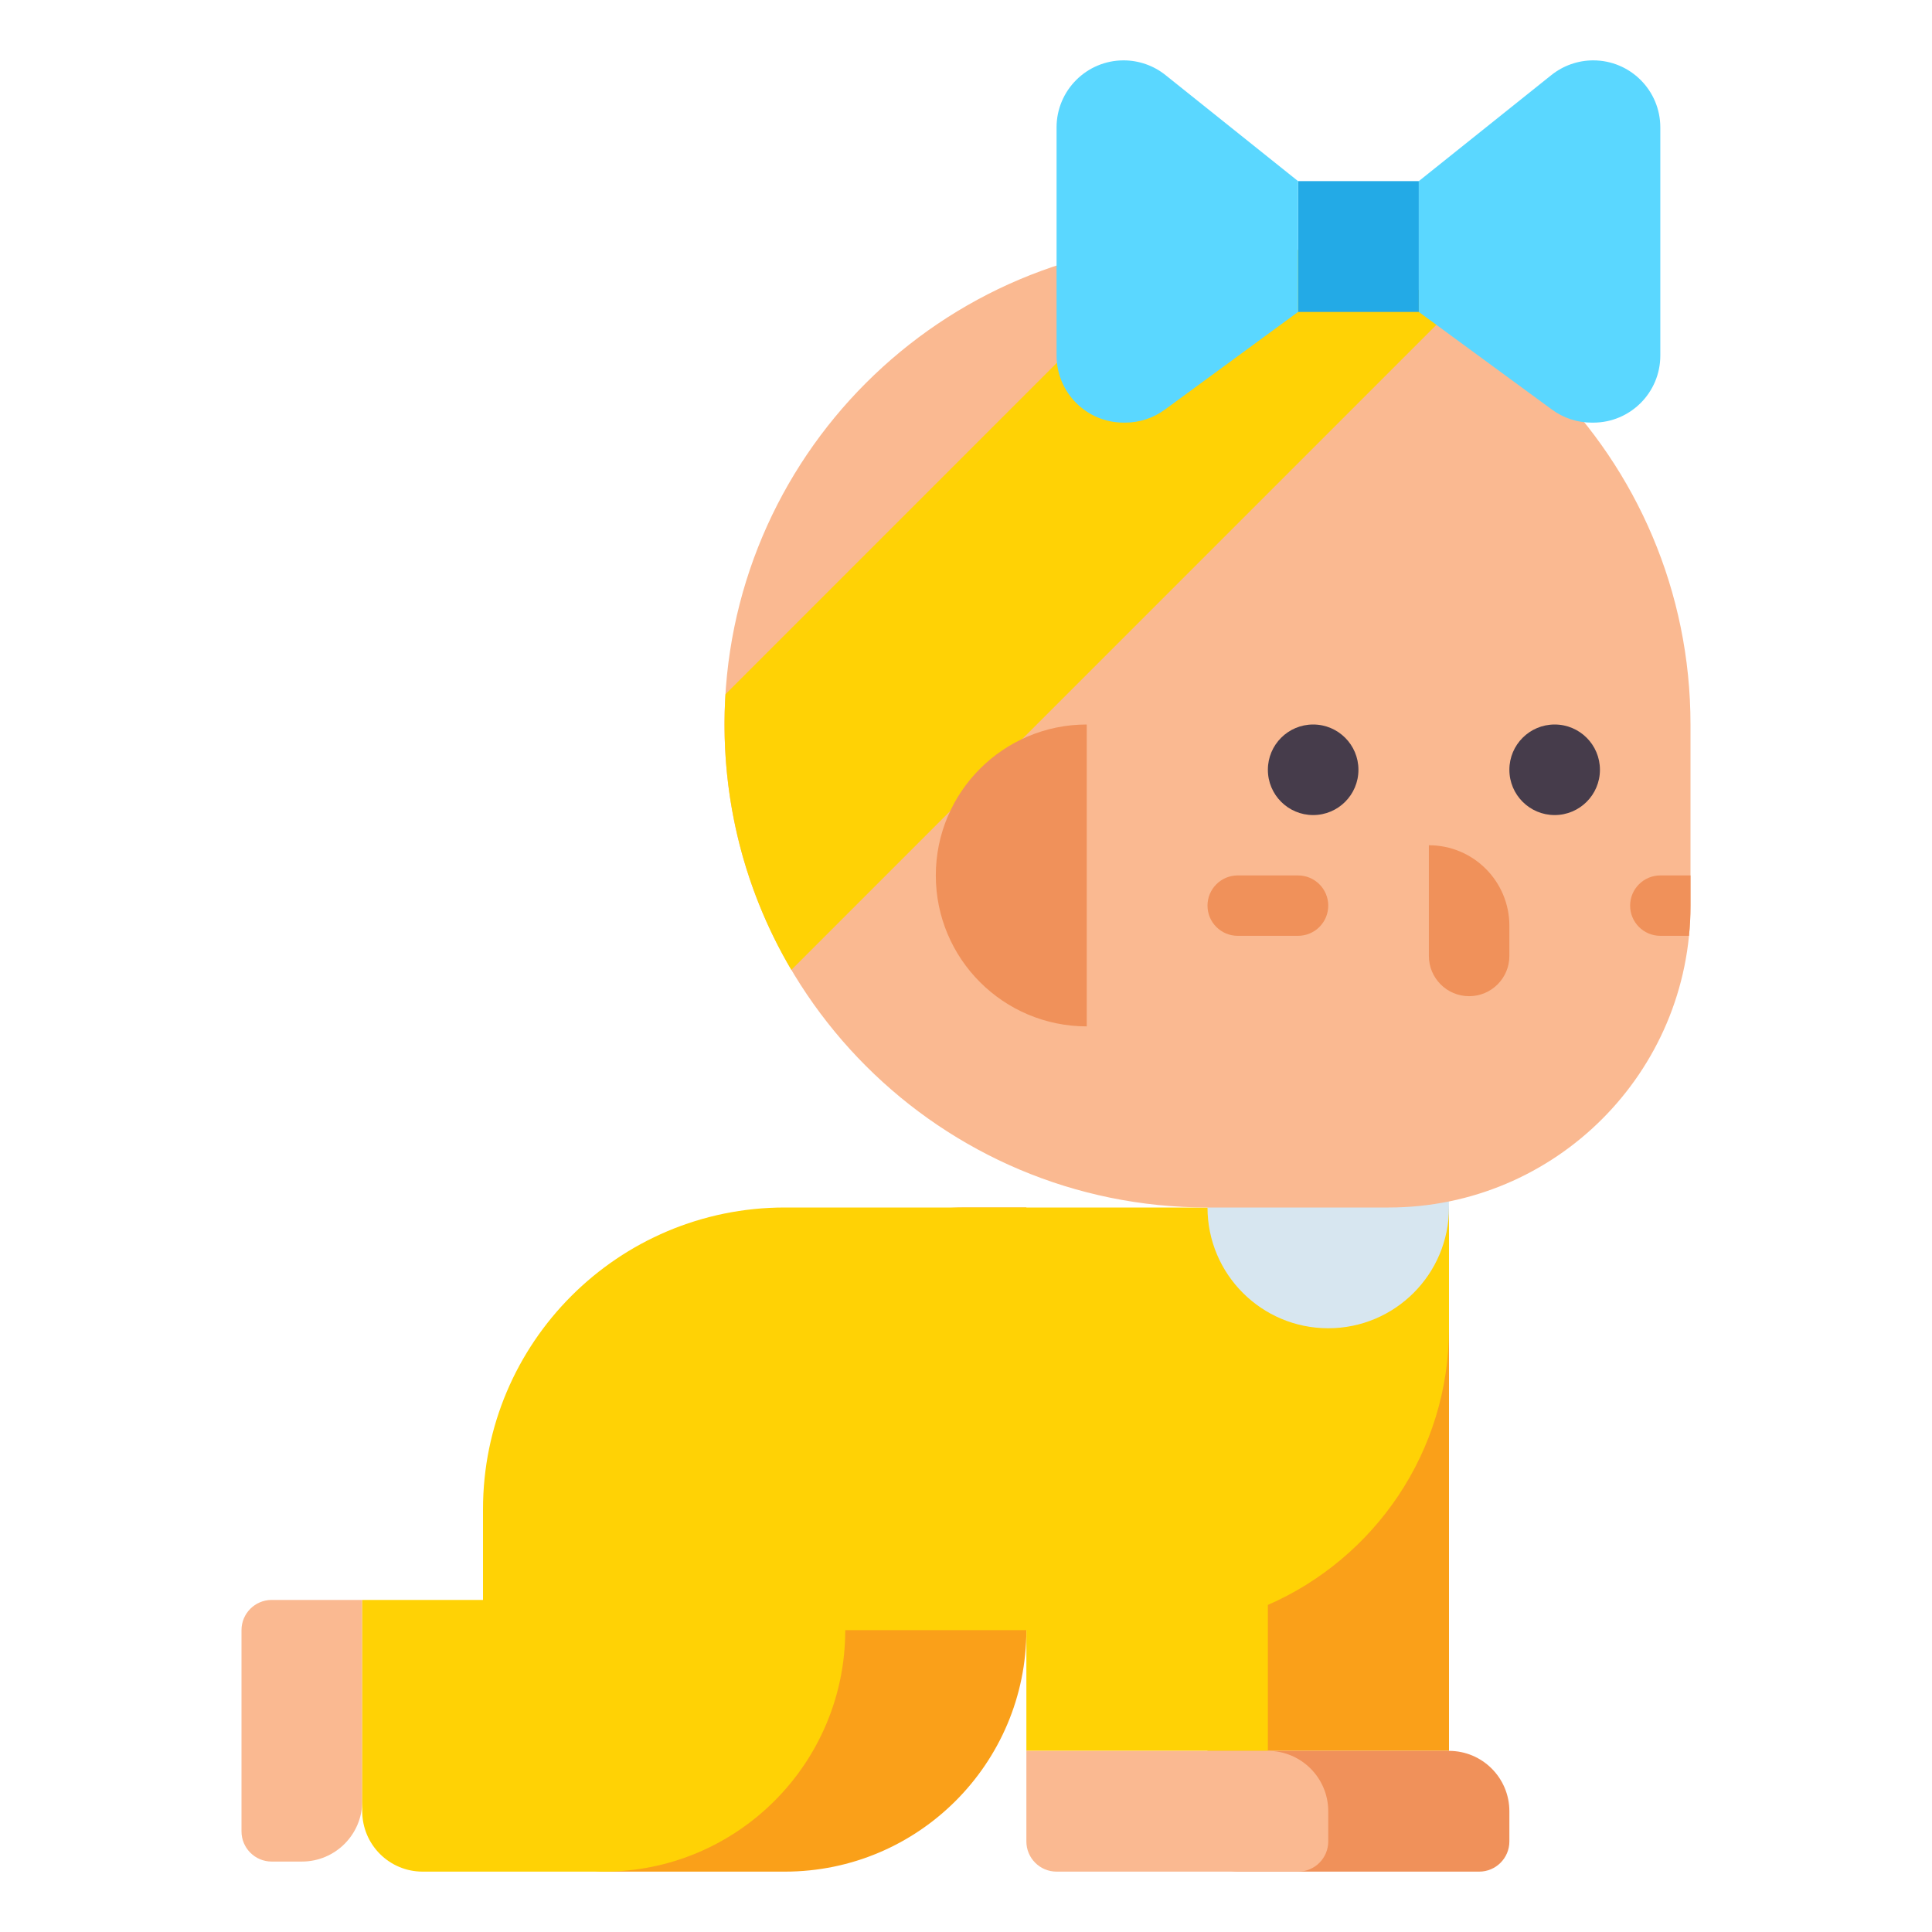
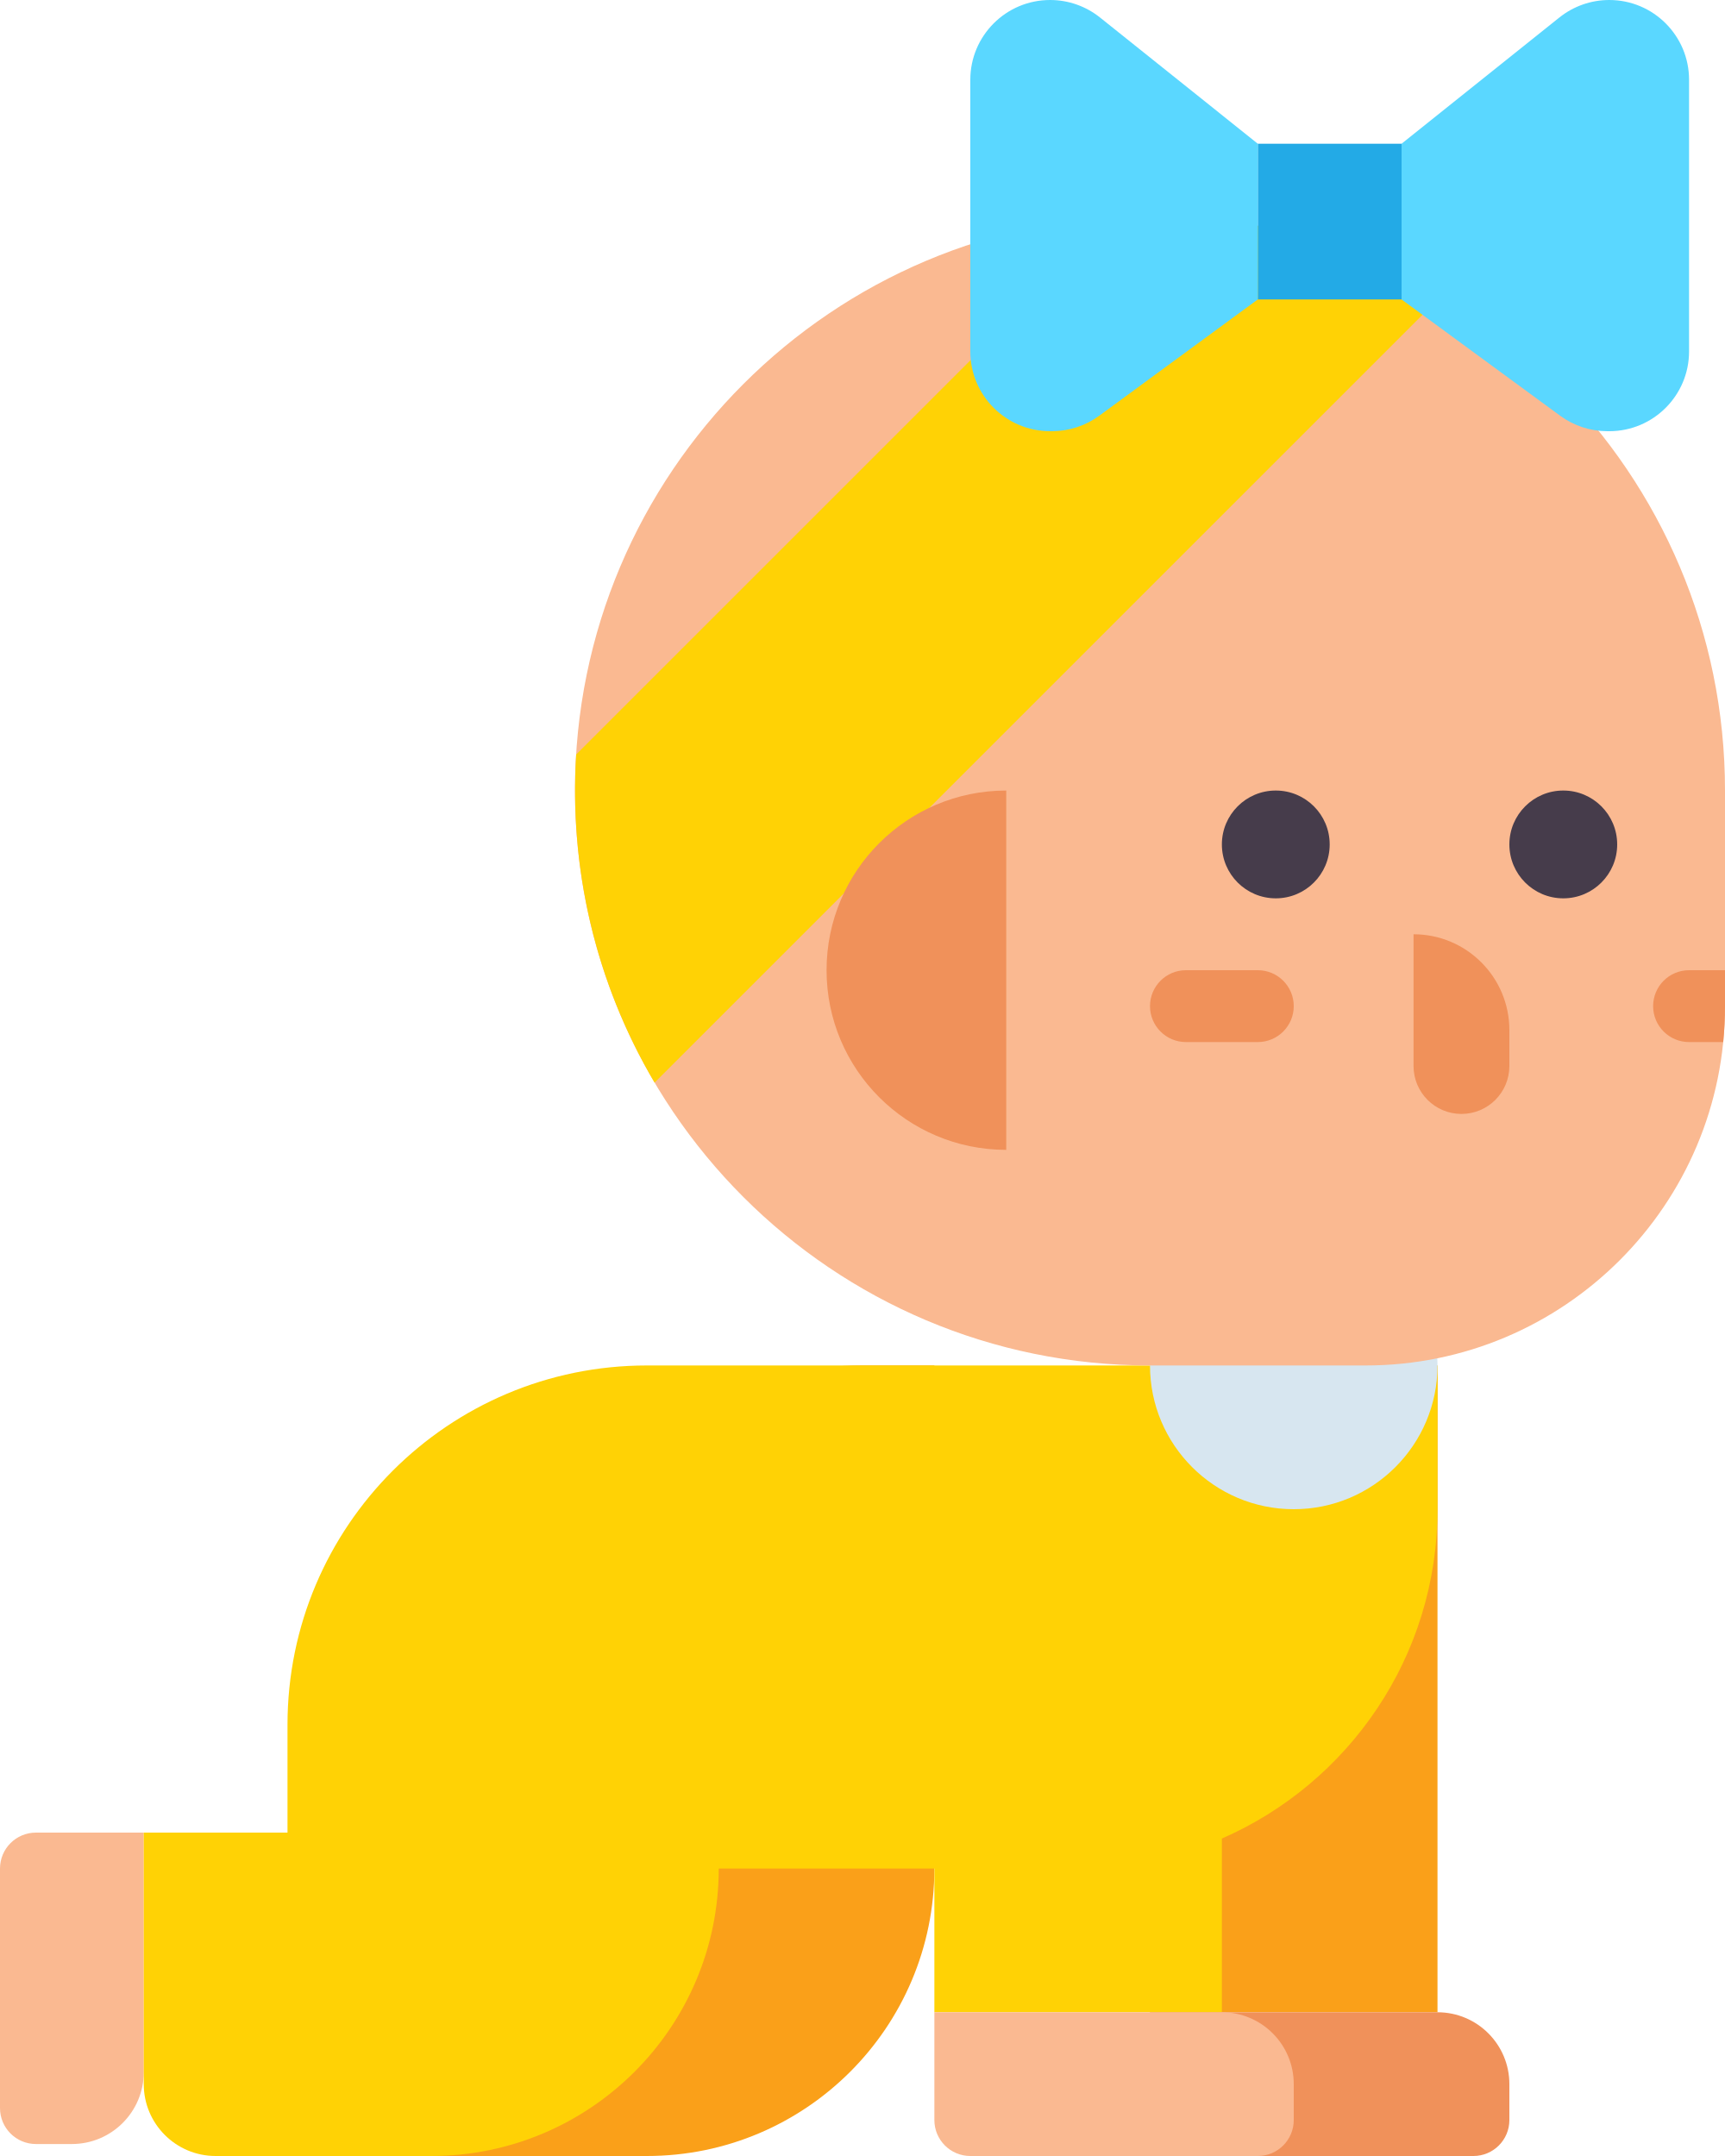
- <svg xmlns="http://www.w3.org/2000/svg" id="Layer_1" enable-background="new 0 0 512 512" height="512" viewBox="0 0 512 512" width="512">
-   <g>
-     <g>
-       <g>
-         <g>
-           <g>
-             <path d="m384 464h-64v-112c0-17.673 14.327-32 32-32h32z" fill="#faa019" />
-           </g>
-         </g>
-       </g>
-     </g>
-     <g>
-       <g>
-         <g>
-           <g>
-             <path d="m392 496h-64c-4.418 0-8-3.582-8-8v-24h64c8.837 0 16 7.163 16 16v8c0 4.418-3.582 8-8 8z" fill="#f0915a" />
-           </g>
-         </g>
-       </g>
-     </g>
-     <g>
-       <g>
-         <g>
-           <g>
-             <path d="m256 320c-44.183 0-80 35.817-80 80v32h-32v48c0 8.837 7.163 16 16 16h48c35.346 0 64-28.654 64-64v-112z" fill="#faa019" />
-           </g>
-         </g>
-       </g>
-     </g>
-     <g>
-       <g>
-         <g>
-           <g>
-             <path d="m72 493.333h8c8.837 0 16-7.163 16-16v-53.333h-24c-4.418 0-8 3.582-8 8v53.333c0 4.419 3.582 8 8 8z" fill="#fab991" />
-           </g>
-         </g>
-       </g>
-     </g>
-     <g>
-       <g>
-         <g>
-           <g>
-             <path d="m208 320c-44.183 0-80 35.817-80 80v24h-32v56c0 8.837 7.163 16 16 16h48c35.346 0 64-28.654 64-64h48v32h64v-38.676c28.25-12.347 48-40.522 48-73.324v-32z" fill="#ffd205" />
-           </g>
-         </g>
-       </g>
-     </g>
-     <g>
-       <g>
-         <g>
-           <g>
-             <path d="m344 496h-64c-4.418 0-8-3.582-8-8v-24h64c8.837 0 16 7.163 16 16v8c0 4.418-3.582 8-8 8z" fill="#fab991" />
-           </g>
-         </g>
-       </g>
-     </g>
-     <g>
-       <g>
-         <g>
-           <g>
-             <circle cx="352" cy="320" fill="#d7e6f0" r="32" />
-           </g>
-         </g>
-       </g>
-     </g>
-     <g>
-       <g>
-         <g>
-           <g>
-             <path d="m320 64c-70.693 0-128 57.308-128 128 0 70.692 57.307 128 128 128h48c44.183 0 80-35.817 80-80v-48c0-70.692-57.307-128-128-128z" fill="#fab991" />
-           </g>
-         </g>
-       </g>
-     </g>
-     <g>
-       <g>
-         <g>
-           <g>
-             <path d="m385.031 81.714c-22.372-13.213-47.9-19.026-73.054-17.456l-119.718 119.719c-1.57 25.154 4.243 50.682 17.456 73.054z" fill="#ffd205" />
-           </g>
-         </g>
-       </g>
-     </g>
-     <g>
-       <g>
-         <g>
-           <g>
-             <path d="m288 192v80c-22.091 0-40-17.909-40-40s17.909-40 40-40z" fill="#f0915a" />
-           </g>
-         </g>
-       </g>
-     </g>
-     <g>
-       <g>
-         <g>
-           <g>
-             <g>
-               <circle cx="348" cy="204" fill="#463c4b" r="12" />
-             </g>
-           </g>
-         </g>
-       </g>
-       <g>
-         <g>
-           <g>
-             <g>
-               <circle cx="412" cy="204" fill="#463c4b" r="12" />
-             </g>
-           </g>
-         </g>
-       </g>
-     </g>
-     <g>
-       <g>
-         <g>
-           <g>
-             <path d="m389.333 264c-5.891 0-10.667-4.776-10.667-10.667v-29.333c11.782 0 21.333 9.551 21.333 21.333v8c.001 5.891-4.775 10.667-10.666 10.667z" fill="#f0915a" />
-           </g>
-         </g>
-       </g>
-     </g>
-     <g>
-       <g>
-         <g>
-           <g>
-             <path d="m344 48h32v34.667h-32z" fill="#23aae6" />
-           </g>
-         </g>
-       </g>
-     </g>
-     <g>
-       <g>
-         <g>
-           <g>
-             <path d="m411.133 19.893-35.133 28.107v34.667l35.31 25.894c3.047 2.235 6.728 3.44 10.507 3.44h.416c9.813 0 17.767-7.955 17.767-17.767v-60.467c0-9.812-7.955-17.767-17.768-17.767-4.034 0-7.948 1.373-11.099 3.893z" fill="#5ad7ff" />
-           </g>
-         </g>
-       </g>
-     </g>
-     <g>
-       <g>
-         <g>
-           <g>
-             <path d="m308.867 19.893 35.133 28.107v34.667l-35.31 25.894c-3.047 2.235-6.728 3.44-10.507 3.44h-.416c-9.812-.001-17.767-7.956-17.767-17.768v-60.466c0-9.812 7.955-17.767 17.767-17.767 4.035 0 7.949 1.373 11.1 3.893z" fill="#5ad7ff" />
-           </g>
-         </g>
-       </g>
-     </g>
-     <g>
-       <g>
-         <g>
-           <g>
-             <path d="m344 248h-16c-4.418 0-8-3.582-8-8 0-4.418 3.582-8 8-8h16c4.418 0 8 3.582 8 8 0 4.418-3.582 8-8 8z" fill="#f0915a" />
-           </g>
-         </g>
-       </g>
-     </g>
-     <g>
-       <g>
-         <g>
-           <g>
-             <path d="m432 240c0 4.418 3.582 8 8 8h7.601c.261-2.631.399-5.298.399-7.998v-8.002h-8c-4.418 0-8 3.582-8 8z" fill="#f0915a" />
-           </g>
-         </g>
-       </g>
-     </g>
-   </g>
+ <svg xmlns="http://www.w3.org/2000/svg" width="384" height="480" viewBox="0 0 384 480" fill="none">
+   <path d="M320 448H256V336C256 318.327 270.327 304 288 304H320V448Z" fill="#FAA019" />
+   <path d="M328 480H264C259.582 480 256 476.418 256 472V448H320C328.837 448 336 455.163 336 464V472C336 476.418 332.418 480 328 480Z" fill="#F0915A" />
+   <path d="M192 304C147.817 304 112 339.817 112 384V416H80V464C80 472.837 87.163 480 96 480H144C179.346 480 208 451.346 208 416V304H192Z" fill="#FAA019" />
+   <path d="M8 477.333H16C24.837 477.333 32 470.17 32 461.333V408H8C3.582 408 0 411.582 0 416V469.333C0 473.752 3.582 477.333 8 477.333V477.333Z" fill="#FAB991" />
+   <path d="M144 304C99.817 304 64 339.817 64 384V408H32V464C32 472.837 39.163 480 48 480H96C131.346 480 160 451.346 160 416H208V448H272V409.324C300.25 396.977 320 368.802 320 336V304H144Z" fill="#FFD205" />
+   <path d="M280 480H216C211.582 480 208 476.418 208 472V448H272C280.837 448 288 455.163 288 464V472C288 476.418 284.418 480 280 480Z" fill="#FAB991" />
+   <path d="M288 336C305.673 336 320 321.673 320 304C320 286.327 305.673 272 288 272C270.327 272 256 286.327 256 304C256 321.673 270.327 336 288 336Z" fill="#D7E6F0" />
+   <path d="M256 48C185.307 48 128 105.308 128 176C128 246.692 185.307 304 256 304H304C348.183 304 384 268.183 384 224V176C384 105.308 326.693 48 256 48Z" fill="#FAB991" />
+   <path d="M321.031 65.714C298.659 52.501 273.131 46.688 247.977 48.258L128.259 167.977C126.689 193.131 132.502 218.659 145.715 241.031L321.031 65.714Z" fill="#FFD205" />
+   <path d="M224 176V256C201.909 256 184 238.091 184 216C184 193.909 201.909 176 224 176Z" fill="#F0915A" />
+   <path d="M284 200C290.627 200 296 194.627 296 188C296 181.373 290.627 176 284 176C277.373 176 272 181.373 272 188C272 194.627 277.373 200 284 200Z" fill="#463C4B" />
+   <path d="M348 200C354.627 200 360 194.627 360 188C360 181.373 354.627 176 348 176C341.373 176 336 181.373 336 188C336 194.627 341.373 200 348 200Z" fill="#463C4B" />
+   <path d="M325.333 248C319.442 248 314.666 243.224 314.666 237.333V208C326.448 208 335.999 217.551 335.999 229.333V237.333C336 243.224 331.224 248 325.333 248Z" fill="#F0915A" />
+   <path d="M280 32H312V66.667H280V32Z" fill="#23AAE6" />
+   <path d="M347.133 3.893L312 32V66.667L347.31 92.561C350.357 94.796 354.038 96.001 357.817 96.001H358.233C368.046 96.001 376 88.046 376 78.234V17.767C376 7.955 368.045 0 358.232 0C354.198 0 350.284 1.373 347.133 3.893V3.893Z" fill="#5AD7FF" />
+   <path d="M244.867 3.893L280 32V66.667L244.69 92.561C241.643 94.796 237.962 96.001 234.183 96.001H233.767C223.955 96 216 88.045 216 78.233V17.767C216 7.955 223.955 0 233.767 0C237.802 0 241.716 1.373 244.867 3.893V3.893Z" fill="#5AD7FF" />
+   <path d="M280 232H264C259.582 232 256 228.418 256 224C256 219.582 259.582 216 264 216H280C284.418 216 288 219.582 288 224C288 228.418 284.418 232 280 232Z" fill="#F0915A" />
+   <path d="M368 224C368 228.418 371.582 232 376 232H383.601C383.862 229.369 384 226.702 384 224.002V216H376C371.582 216 368 219.582 368 224Z" fill="#F0915A" />
</svg>
